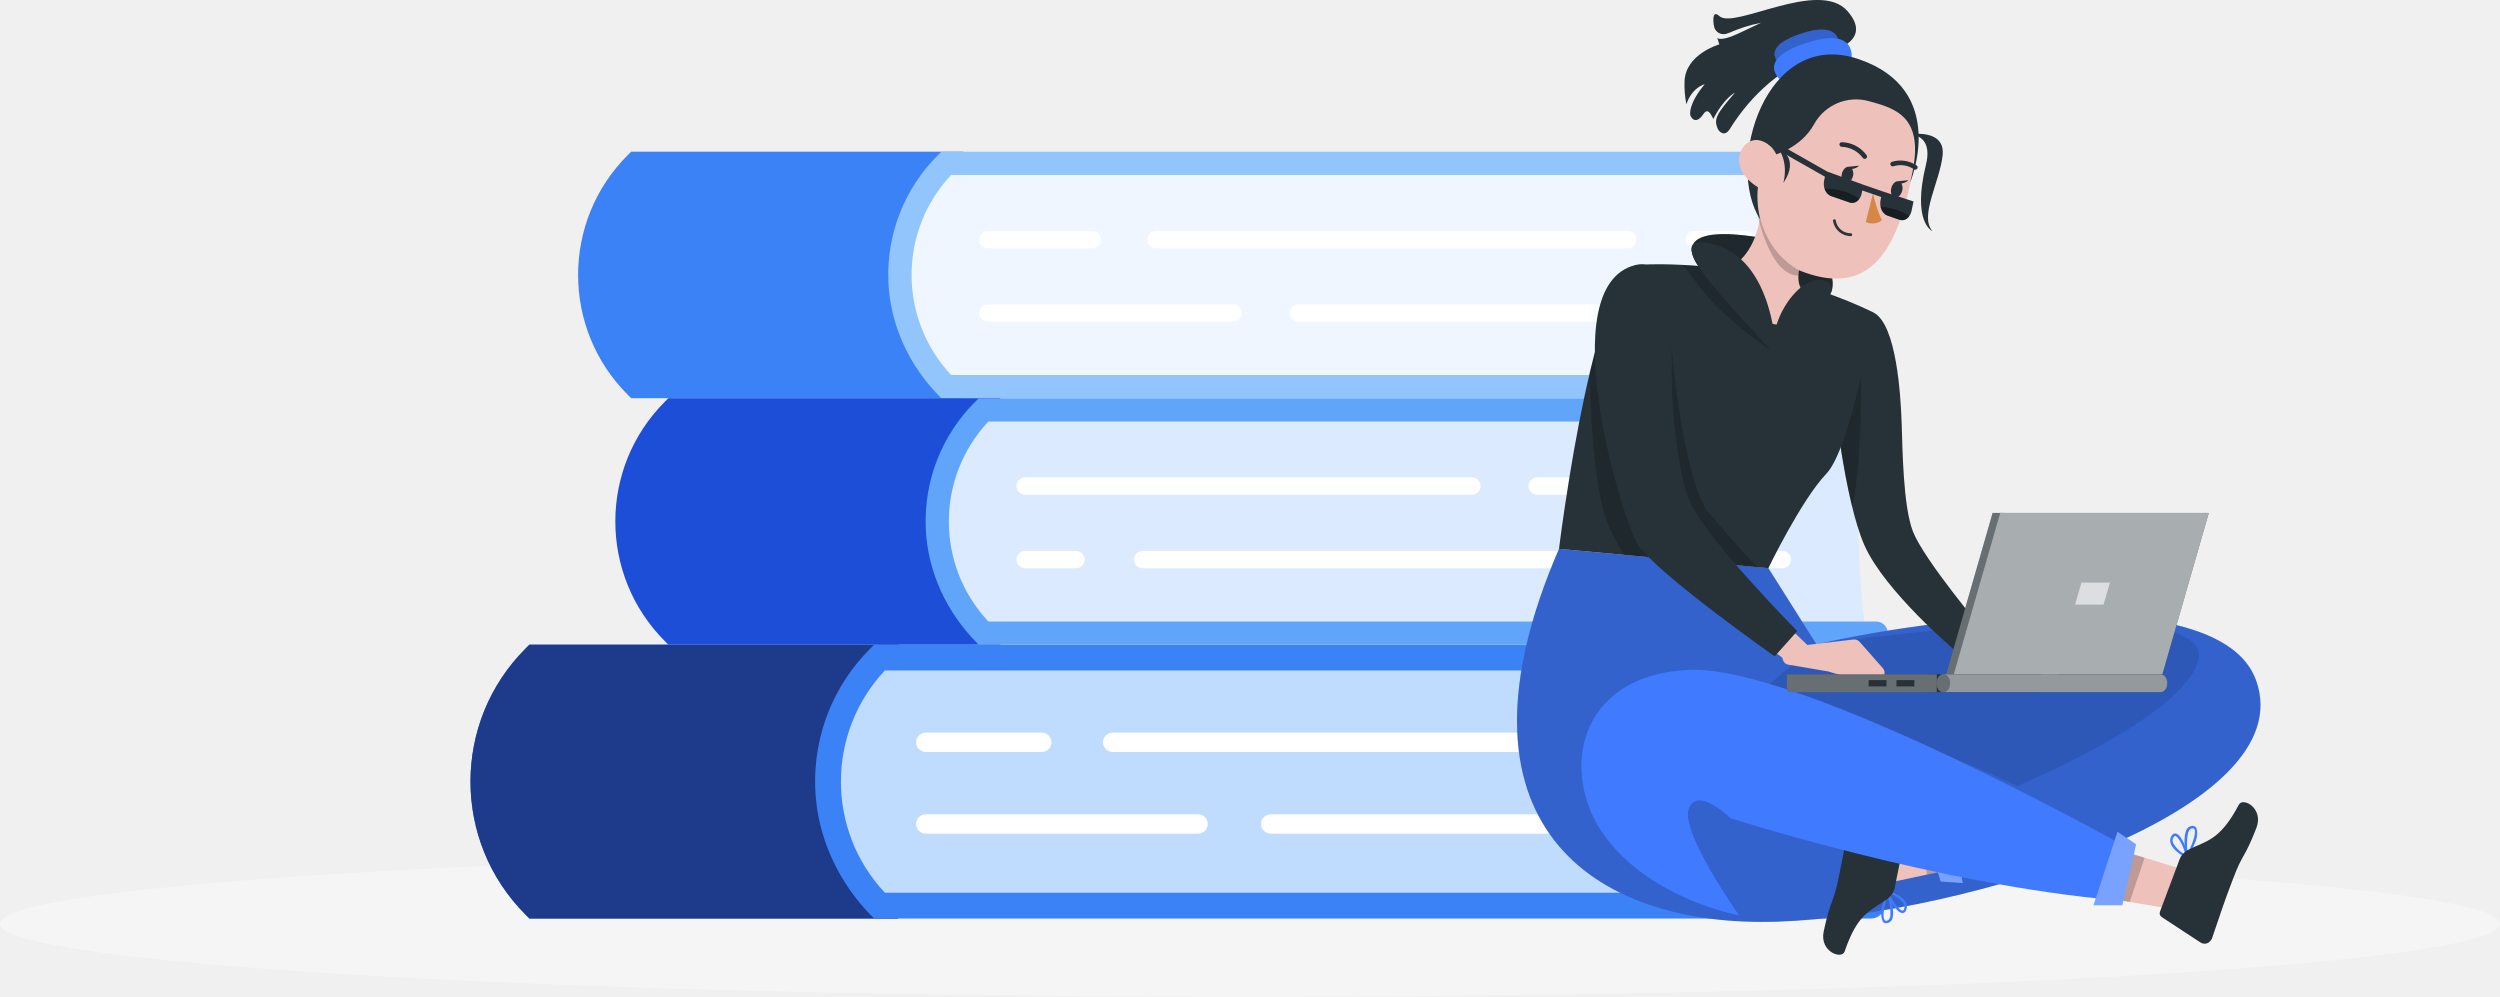
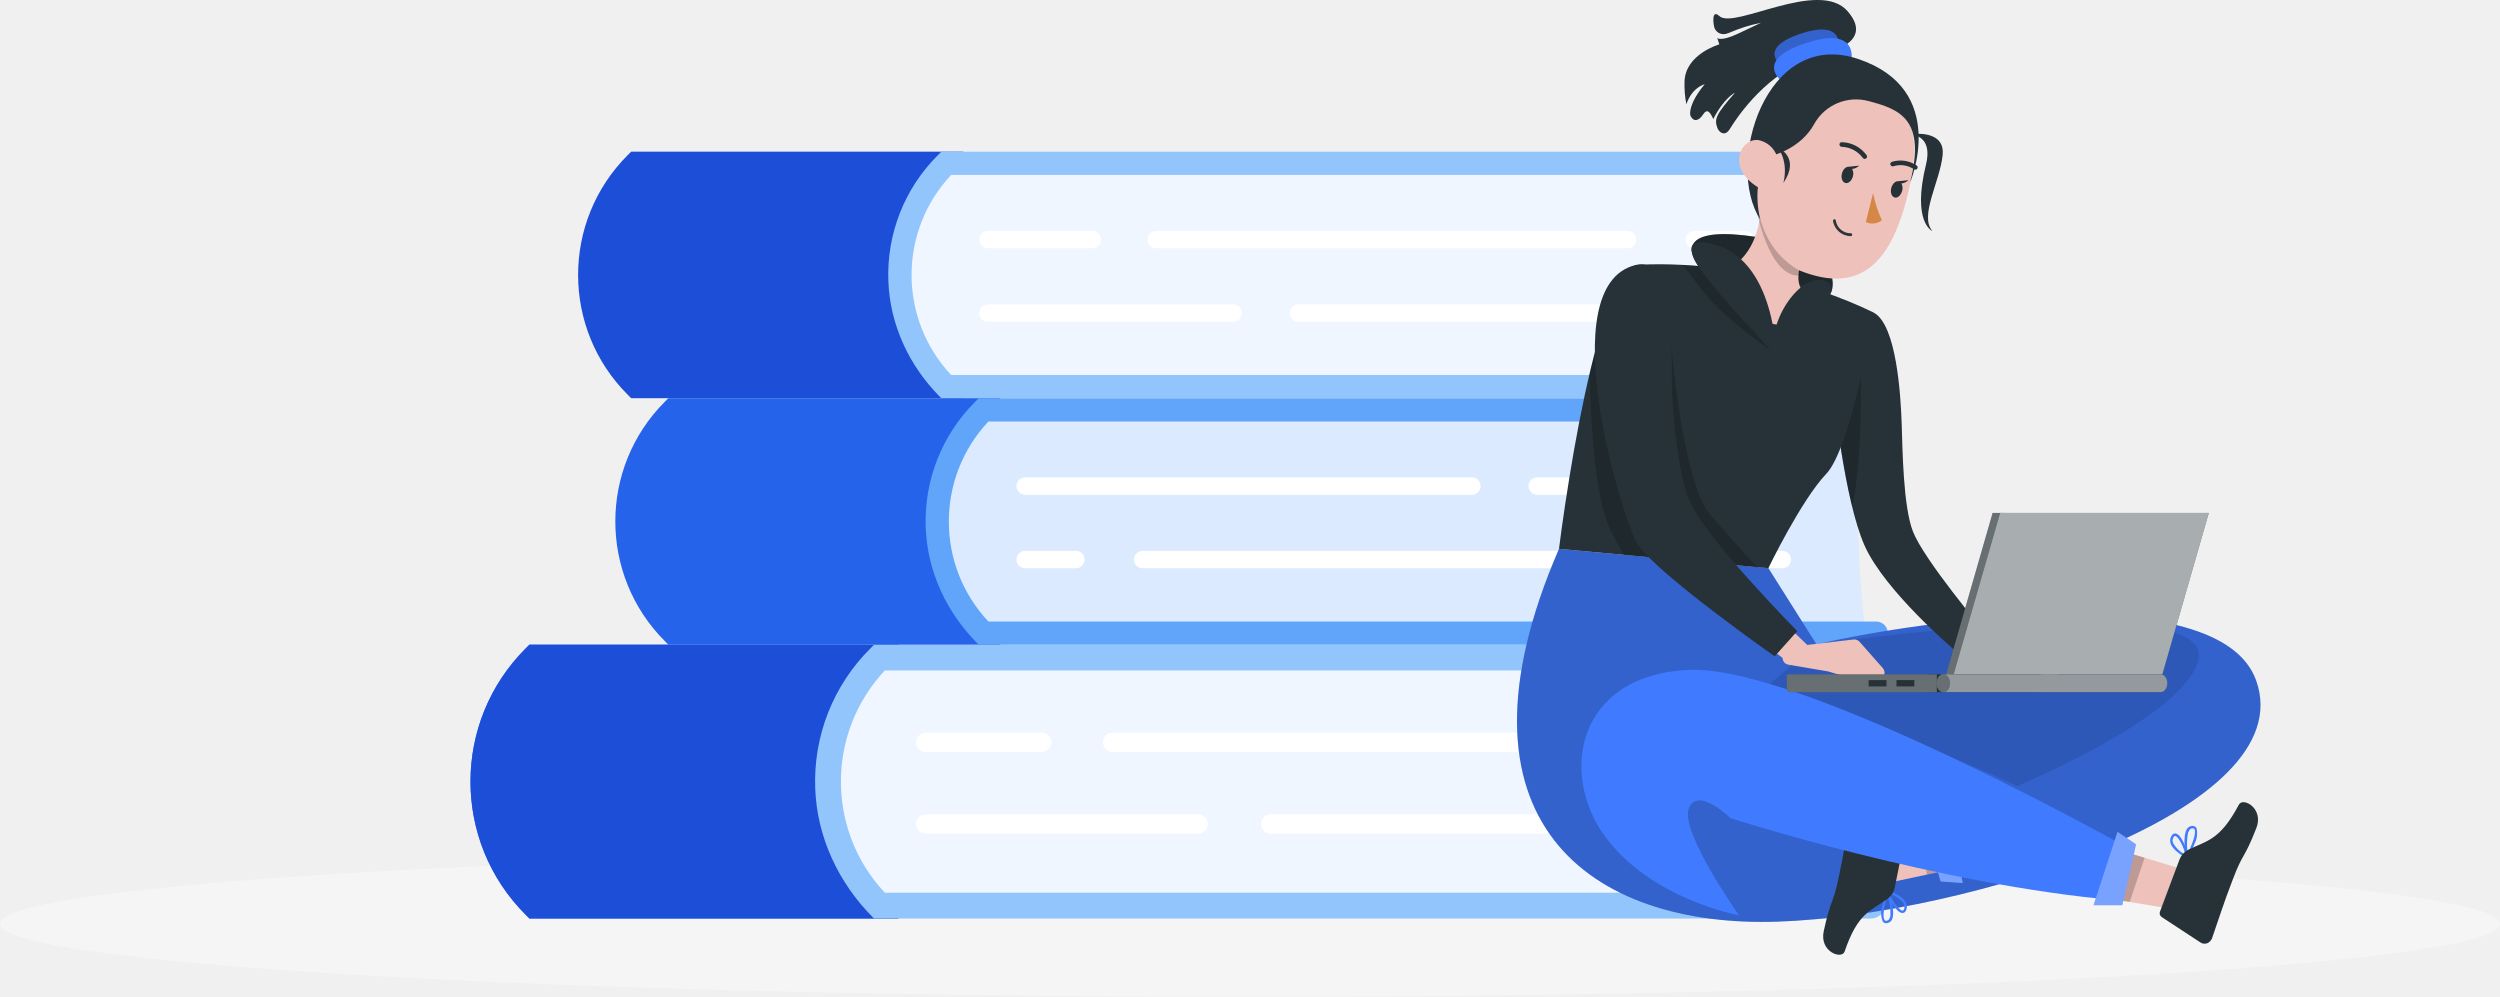
<svg xmlns="http://www.w3.org/2000/svg" viewBox="0 0 1077.8 429.74">
  <defs>
-     <style>.cls-1{fill:#f5f5f5;}.cls-2{fill:#bfdbfe;}.cls-3{fill:#407bff;}.cls-4{fill:#1e3a8a;}.cls-5{fill:#3b82f6;}.cls-16,.cls-21,.cls-22,.cls-6{fill:#fff;}.cls-7{fill:#eff6ff;}.cls-8{fill:#93c5fd;}.cls-9{fill:#dbeafe;}.cls-10{fill:#1d4ed8;}.cls-11{fill:#60a5fa;}.cls-12{fill:#263238;}.cls-13,.cls-14{opacity:0.2;}.cls-14,.cls-17{isolation:isolate;}.cls-15{fill:#eec1bb;}.cls-16{opacity:0.3;}.cls-17{opacity:0.1;}.cls-18{fill:#d58745;}.cls-19{fill:#2e353a;}.cls-20{opacity:0.4;}.cls-21{opacity:0.6;}.cls-22{opacity:0.5;}</style>
+     <style>.cls-1{fill:#f5f5f5;}.cls-2{fill:#eff6ff;}.cls-3{fill:#407bff;}.cls-4{fill:#1d4ed8;}.cls-5{fill:#93c5fd;}.cls-14,.cls-18,.cls-19,.cls-6{fill:#fff;}.cls-7{fill:#dbeafe;}.cls-8{fill:#2563eb;}.cls-9{fill:#60a5fa;}.cls-10{fill:#263238;}.cls-11,.cls-12{opacity:0.2;}.cls-12,.cls-15{isolation:isolate;}.cls-13{fill:#eec1bb;}.cls-14{opacity:0.3;}.cls-15{opacity:0.1;}.cls-16{fill:#d58745;}.cls-17{fill:#2e353a;}.cls-18{opacity:0.6;}.cls-19{opacity:0.5;}</style>
  </defs>
  <g id="Shadow">
    <ellipse id="_Path_" data-name="&lt;Path&gt;" class="cls-1" cx="538.9" cy="398.26" rx="538.9" ry="31.47" />
  </g>
  <g id="Books">
    <path class="cls-2" d="M832.31,307.62H325.84V413.24H832.49A414,414,0,0,1,832.31,307.62Z" transform="translate(-30.76 -22.81)" />
    <path class="cls-3" d="M418.13,418.8H259l-1.63-1.63a81.17,81.17,0,0,1,0-114.8l1.63-1.63H418.13l-9.49,9.49a70.06,70.06,0,0,0,0,99.08Z" transform="translate(-30.76 -22.81)" />
    <path class="cls-4" d="M418.13,418.8H259l-1.63-1.63a81.17,81.17,0,0,1,0-114.8l1.63-1.63H418.13l-9.49,9.49a70.06,70.06,0,0,0,0,99.08Z" transform="translate(-30.76 -22.81)" />
    <path class="cls-5" d="M837.52,418.8H407.58l-.46-.46c-14.85-14.86-24.17-34.66-24.9-55.66A80.68,80.68,0,0,1,406,302.37l1.63-1.63H837.52a5.56,5.56,0,0,1,5.56,5.56h0a5.56,5.56,0,0,1-5.56,5.56H412.23a70.07,70.07,0,0,0,0,95.82H837.52a5.56,5.56,0,0,1,5.56,5.56h0A5.56,5.56,0,0,1,837.52,418.8Z" transform="translate(-30.76 -22.81)" />
    <path class="cls-6" d="M792.57,347H768.25a4.17,4.17,0,0,1-4.17-4.17h0a4.17,4.17,0,0,1,4.17-4.17h24.32a4.17,4.17,0,0,1,4.16,4.17h0A4.17,4.17,0,0,1,792.57,347Z" transform="translate(-30.76 -22.81)" />
    <path class="cls-6" d="M736.28,347H510.45a4.17,4.17,0,0,1-4.17-4.17h0a4.17,4.17,0,0,1,4.17-4.17H736.28a4.17,4.17,0,0,1,4.17,4.17h0A4.17,4.17,0,0,1,736.28,347Z" transform="translate(-30.76 -22.81)" />
    <path class="cls-6" d="M479.88,347h-50a4.17,4.17,0,0,1-4.17-4.17h0a4.17,4.17,0,0,1,4.17-4.17h50a4.17,4.17,0,0,1,4.17,4.17h0A4.17,4.17,0,0,1,479.88,347Z" transform="translate(-30.76 -22.81)" />
    <path class="cls-6" d="M792.57,382.21h-214a4.17,4.17,0,0,1-4.17-4.17h0a4.17,4.17,0,0,1,4.17-4.17h214a4.16,4.16,0,0,1,4.16,4.17h0A4.17,4.17,0,0,1,792.57,382.21Z" transform="translate(-30.76 -22.81)" />
    <path class="cls-6" d="M547.28,382.21H429.85a4.17,4.17,0,0,1-4.17-4.17h0a4.17,4.17,0,0,1,4.17-4.17H547.28a4.17,4.17,0,0,1,4.17,4.17h0A4.17,4.17,0,0,1,547.28,382.21Z" transform="translate(-30.76 -22.81)" />
-     <path class="cls-7" d="M818.89,94.43H363.06v95H819A372.85,372.85,0,0,1,818.89,94.43Z" transform="translate(-30.76 -22.81)" />
-     <path class="cls-5" d="M446.12,194.48H302.86L301.39,193a73.07,73.07,0,0,1,0-103.33l1.47-1.46H446.12l-8.54,8.54a63,63,0,0,0,0,89.17Z" transform="translate(-30.76 -22.81)" />
-     <path class="cls-8" d="M823.57,194.48h-387l-.41-.41c-13.37-13.38-21.75-31.19-22.41-50.1a72.65,72.65,0,0,1,21.36-54.28l1.46-1.46h387a5,5,0,0,1,5,5h0a5,5,0,0,1-5,5H440.81a63.06,63.06,0,0,0,0,86.25H823.57a5,5,0,0,1,5,5h0A5,5,0,0,1,823.57,194.48Z" transform="translate(-30.76 -22.81)" />
+     <path class="cls-2" d="M818.89,94.43H363.06v95H819A372.85,372.85,0,0,1,818.89,94.43Z" transform="translate(-30.76 -22.81)" />
+     <path class="cls-4" d="M446.12,194.48H302.86L301.39,193a73.07,73.07,0,0,1,0-103.33l1.47-1.46H446.12l-8.54,8.54a63,63,0,0,0,0,89.17Z" transform="translate(-30.76 -22.81)" />
+     <path class="cls-5" d="M823.57,194.48h-387l-.41-.41c-13.37-13.38-21.75-31.19-22.41-50.1a72.65,72.65,0,0,1,21.36-54.28l1.46-1.46h387a5,5,0,0,1,5,5h0a5,5,0,0,1-5,5H440.81a63.06,63.06,0,0,0,0,86.25H823.57a5,5,0,0,1,5,5h0A5,5,0,0,1,823.57,194.48Z" transform="translate(-30.76 -22.81)" />
    <path class="cls-6" d="M783.11,129.86H761.23a3.75,3.75,0,0,1-3.76-3.75h0a3.75,3.75,0,0,1,3.76-3.75h21.88a3.75,3.75,0,0,1,3.75,3.75h0A3.75,3.75,0,0,1,783.11,129.86Z" transform="translate(-30.76 -22.81)" />
    <path class="cls-6" d="M732.46,129.86H529.21a3.75,3.75,0,0,1-3.75-3.75h0a3.75,3.75,0,0,1,3.75-3.75H732.46a3.75,3.75,0,0,1,3.75,3.75h0A3.75,3.75,0,0,1,732.46,129.86Z" transform="translate(-30.76 -22.81)" />
    <path class="cls-6" d="M501.7,129.86h-45a3.75,3.75,0,0,1-3.75-3.75h0a3.75,3.75,0,0,1,3.75-3.75h45a3.75,3.75,0,0,1,3.75,3.75h0A3.75,3.75,0,0,1,501.7,129.86Z" transform="translate(-30.76 -22.81)" />
    <path class="cls-6" d="M783.11,161.55H590.5a3.75,3.75,0,0,1-3.75-3.75h0A3.75,3.75,0,0,1,590.5,154H783.11a3.75,3.75,0,0,1,3.75,3.76h0A3.75,3.75,0,0,1,783.11,161.55Z" transform="translate(-30.76 -22.81)" />
    <path class="cls-6" d="M562.36,161.55H456.67a3.75,3.75,0,0,1-3.75-3.75h0a3.75,3.75,0,0,1,3.75-3.76H562.36a3.75,3.75,0,0,1,3.75,3.76h0A3.75,3.75,0,0,1,562.36,161.55Z" transform="translate(-30.76 -22.81)" />
-     <path class="cls-9" d="M834.94,200.68H379.11v95.06h456A372.93,372.93,0,0,1,834.94,200.68Z" transform="translate(-30.76 -22.81)" />
-     <path class="cls-10" d="M462.18,300.74H318.91l-1.47-1.47a73.05,73.05,0,0,1,0-103.32l1.47-1.47H462.18L453.63,203a63.08,63.08,0,0,0,0,89.18Z" transform="translate(-30.76 -22.81)" />
-     <path class="cls-11" d="M839.62,300.74H452.67l-.41-.41c-13.36-13.38-21.75-31.2-22.4-50.1A72.57,72.57,0,0,1,451.21,196l1.46-1.47h387a5,5,0,0,1,5,5h0a5,5,0,0,1-5,5H456.87a63.05,63.05,0,0,0,0,86.24H839.62a5,5,0,0,1,5,5h0A5,5,0,0,1,839.62,300.74Z" transform="translate(-30.76 -22.81)" />
+     <path class="cls-7" d="M834.94,200.68H379.11v95.06h456A372.93,372.93,0,0,1,834.94,200.68Z" transform="translate(-30.76 -22.81)" />
+     <path class="cls-8" d="M462.18,300.74H318.91l-1.47-1.47a73.05,73.05,0,0,1,0-103.32l1.47-1.47H462.18L453.63,203a63.08,63.08,0,0,0,0,89.18Z" transform="translate(-30.76 -22.81)" />
+     <path class="cls-9" d="M839.62,300.74H452.67l-.41-.41c-13.36-13.38-21.75-31.2-22.4-50.1A72.57,72.57,0,0,1,451.21,196l1.46-1.47h387a5,5,0,0,1,5,5h0a5,5,0,0,1-5,5H456.87a63.05,63.05,0,0,0,0,86.24H839.62a5,5,0,0,1,5,5h0A5,5,0,0,1,839.62,300.74Z" transform="translate(-30.76 -22.81)" />
    <path class="cls-6" d="M472.72,260.3h21.89a3.75,3.75,0,0,1,3.75,3.75h0a3.75,3.75,0,0,1-3.75,3.75H472.72a3.75,3.75,0,0,1-3.75-3.75h0A3.75,3.75,0,0,1,472.72,260.3Z" transform="translate(-30.76 -22.81)" />
    <path class="cls-6" d="M523.38,260.3H726.62a3.75,3.75,0,0,1,3.75,3.75h0a3.75,3.75,0,0,1-3.75,3.75H523.38a3.75,3.75,0,0,1-3.76-3.75h0A3.75,3.75,0,0,1,523.38,260.3Z" transform="translate(-30.76 -22.81)" />
    <path class="cls-6" d="M754.14,260.3h45a3.75,3.75,0,0,1,3.76,3.75h0a3.75,3.75,0,0,1-3.76,3.75h-45a3.75,3.75,0,0,1-3.76-3.75h0A3.75,3.75,0,0,1,754.14,260.3Z" transform="translate(-30.76 -22.81)" />
    <path class="cls-6" d="M472.72,228.61H665.33a3.76,3.76,0,0,1,3.76,3.76h0a3.75,3.75,0,0,1-3.76,3.75H472.72a3.75,3.75,0,0,1-3.75-3.75h0A3.75,3.75,0,0,1,472.72,228.61Z" transform="translate(-30.76 -22.81)" />
    <path class="cls-6" d="M693.48,228.61H799.16a3.76,3.76,0,0,1,3.76,3.76h0a3.75,3.75,0,0,1-3.76,3.75H693.48a3.75,3.75,0,0,1-3.76-3.75h0A3.76,3.76,0,0,1,693.48,228.61Z" transform="translate(-30.76 -22.81)" />
  </g>
  <g id="Character">
-     <path class="cls-12" d="M757,57.93c.34-11.77,15-16,15-16s-.4-1.14-.9-2.75c0,0,1.36,1.67,8.83-1.8S790,32.61,790,32.61A68.4,68.4,0,0,0,776.12,37c-3.43,1.52-5.51-.49-6.16-2-.57-1.29-1.48-8.56,2.06-5.26,6.31,5.91,42.93-16.33,55.29-2.08,12.07,13.91-9.84,18-9.84,18C795.58,51.78,782.38,69,776.55,78.38c-2.38,3.83-4.89,1-5.36-.31-1.51-4-.59-5.94,7.56-15.32,0,0-4.76,2.26-9.36,11.39-1.27-2.79-2.55-4.83-4.38-2-2.09,3.2-4.36,3.08-5.46.53-.24-.53-1-4.91,6.15-13.56,0,0-5.45,1.28-7.91,8.65A42.21,42.21,0,0,1,757,57.93Z" transform="translate(-30.76 -22.81)" />
+     <path class="cls-10" d="M757,57.93c.34-11.77,15-16,15-16s-.4-1.14-.9-2.75c0,0,1.36,1.67,8.83-1.8S790,32.61,790,32.61A68.4,68.4,0,0,0,776.12,37c-3.43,1.52-5.51-.49-6.16-2-.57-1.29-1.48-8.56,2.06-5.26,6.31,5.91,42.93-16.33,55.29-2.08,12.07,13.91-9.84,18-9.84,18C795.58,51.78,782.38,69,776.55,78.38c-2.38,3.83-4.89,1-5.36-.31-1.51-4-.59-5.94,7.56-15.32,0,0-4.76,2.26-9.36,11.39-1.27-2.79-2.55-4.83-4.38-2-2.09,3.2-4.36,3.08-5.46.53-.24-.53-1-4.91,6.15-13.56,0,0-5.45,1.28-7.91,8.65A42.21,42.21,0,0,1,757,57.93Z" transform="translate(-30.76 -22.81)" />
    <path class="cls-3" d="M823.33,43.89s3.16-13-16.3-6.52-7.71,14.18-7.71,14.18Z" transform="translate(-30.76 -22.81)" />
-     <path class="cls-13" d="M823.33,43.89s3.16-13-16.3-6.52-7.71,14.18-7.71,14.18Z" transform="translate(-30.76 -22.81)" />
+     <path class="cls-11" d="M823.33,43.89s3.16-13-16.3-6.52-7.71,14.18-7.71,14.18Z" transform="translate(-30.76 -22.81)" />
    <path class="cls-3" d="M828.84,49.31s3.82-15.69-19.69-7.88-9.32,17.14-9.32,17.14Z" transform="translate(-30.76 -22.81)" />
-     <path class="cls-12" d="M820.32,148.61S827.07,132.28,794,126s-39.45,1.22-29.75,13.33l13.39,9.25,27.2,9,11.64-5Z" transform="translate(-30.76 -22.81)" />
-     <path class="cls-13" d="M820.32,148.61S827.07,132.28,794,126s-39.45,1.22-29.75,13.33l13.39,9.25,27.2,9,11.64-5Z" transform="translate(-30.76 -22.81)" />
+     <path class="cls-10" d="M820.32,148.61S827.07,132.28,794,126s-39.45,1.22-29.75,13.33l13.39,9.25,27.2,9,11.64-5Z" transform="translate(-30.76 -22.81)" />
+     <path class="cls-11" d="M820.32,148.61S827.07,132.28,794,126s-39.45,1.22-29.75,13.33l13.39,9.25,27.2,9,11.64-5Z" transform="translate(-30.76 -22.81)" />
    <path class="cls-3" d="M702.87,259.44C651.9,377,716.6,422.9,797.23,420.15s226.36-47.64,206.18-104C987.2,270.86,855.1,291,813.88,300.6l-20.76-32.88Z" transform="translate(-30.76 -22.81)" />
-     <path class="cls-14" d="M702.87,259.44C651.9,377,716.6,422.9,797.23,420.15s226.36-47.64,206.18-104C987.2,270.86,855.1,291,813.88,300.6l-20.76-32.88Z" transform="translate(-30.76 -22.81)" />
-     <polygon class="cls-15" points="868.45 369.02 830.76 377.05 815.34 380.33 811.25 362.9 827.17 357.23 860.36 345.42 868.45 369.02" />
-     <polygon class="cls-14" points="868.45 369.02 830.76 377.05 827.17 357.23 860.36 345.42 868.45 369.02" />
+     <path class="cls-12" d="M702.87,259.44C651.9,377,716.6,422.9,797.23,420.15s226.36-47.64,206.18-104C987.2,270.86,855.1,291,813.88,300.6l-20.76-32.88Z" transform="translate(-30.76 -22.81)" />
+     <polygon class="cls-13" points="868.45 369.02 830.76 377.05 815.34 380.33 811.25 362.9 827.17 357.23 860.36 345.42 868.45 369.02" />
+     <polygon class="cls-12" points="868.45 369.02 830.76 377.05 827.17 357.23 860.36 345.42 868.45 369.02" />
    <polygon class="cls-3" points="828.98 353.87 839.79 347.89 846.19 380.72 836.65 380.02 828.98 353.87" />
-     <polygon class="cls-16" points="828.98 353.87 839.79 347.89 846.19 380.72 836.65 380.02 828.98 353.87" />
-     <path class="cls-17" d="M813.91,300.6s173.21-25.15,164.59,7c-6.58,24.57-78.15,54.11-78.15,54.11-66.71-32.6-121.66-31.38-121.66-31.38Z" transform="translate(-30.76 -22.81)" />
-     <path class="cls-12" d="M707.48,227.89c4.56-27.93,12.26-66.84,21.93-83.52a19.26,19.26,0,0,1,6.42-7.31s3.9-.33,10.62-.33h.5a223.91,223.91,0,0,1,69,11.62,192.28,192.28,0,0,1,22.63,9.22s-9.59,58.07-20.46,69.49-25,40.72-25,40.72l-90.25-8.34S704.51,246,707.48,227.89Z" transform="translate(-30.76 -22.81)" />
-     <path class="cls-15" d="M808.79,130.92a84.77,84.77,0,0,1,5.37-10.53l-24.07-15.18a49,49,0,0,1,0,6.64c-.53,8.34-3.45,22.68-16.32,27.8,0,0,5.59,21.32,23.29,23.12a11.88,11.88,0,0,0,2.86-.08,11.43,11.43,0,0,0,9.51-13.06s-3.19-1.42-3.36-7A30.13,30.13,0,0,1,808.79,130.92Z" transform="translate(-30.76 -22.81)" />
-     <path class="cls-14" d="M787.09,106a45.55,45.55,0,0,1,.66,6.59l.14.16s5.37,29.91,18.9,28.85a30.11,30.11,0,0,1,1.5-12,90.15,90.15,0,0,1,4.28-11.12Z" transform="translate(-30.76 -22.81)" />
-     <path class="cls-15" d="M806.43,139.37c27,10.92,40.25-4.06,47.25-34.63,5.62-24.52,1.92-39.27-21.37-46.36C793.65,46.59,769.49,118.61,806.43,139.37Z" transform="translate(-30.76 -22.81)" />
-     <path class="cls-18" d="M835.16,118.53a6.62,6.62,0,0,0,6.92-.75,51.91,51.91,0,0,1-3.81-11.73Z" transform="translate(-30.76 -22.81)" />
-     <path class="cls-12" d="M824.89,97.48c.48-1.69,1.63-2.78,2.77-2.78l0,0,4.64-.47a5.2,5.2,0,0,1-3.06,1.43,4.1,4.1,0,0,1,.34,3.24c-.56,1.91-2,3.19-3.31,2.78S824.33,99.43,824.89,97.48Z" transform="translate(-30.76 -22.81)" />
-     <path class="cls-12" d="M846.15,103.79c.47-1.71,1.71-2.9,2.88-2.85l4.51-.45a5.31,5.31,0,0,1-3.06,1.42,4,4,0,0,1,.31,3.24c-.53,1.92-2,3.2-3.28,2.78S845.62,105.71,846.15,103.79Z" transform="translate(-30.76 -22.81)" />
-     <path class="cls-12" d="M823.78,85.17h0a1,1,0,0,1,.93-1.06,13.62,13.62,0,0,1,10.79,5.61,1,1,0,0,1-.24,1.41,1,1,0,0,1-1.4-.24,11.77,11.77,0,0,0-9-4.78,1,1,0,0,1-.56-.13A1,1,0,0,1,823.78,85.17Z" transform="translate(-30.76 -22.81)" />
-     <path class="cls-12" d="M856,95.86a10.13,10.13,0,0,0-8.88-1.39h0a1.06,1.06,0,0,1-1.33-.55h0a1,1,0,0,1,.53-1.31A12.3,12.3,0,0,1,857,94.13l.06,0a1,1,0,0,1,.29,1.35.92.92,0,0,1-.52.43A1,1,0,0,1,856,95.86Z" transform="translate(-30.76 -22.81)" />
-     <path class="cls-12" d="M789.62,117.41C774.27,93.65,792,35,831.7,48.18s22.54,53.33,22.54,53.33c6.93-27.45-4.52-31.58-17.91-35.13a20.67,20.67,0,0,0-23.44,9.9c-5.87,10.74-18,13.56-18,13.56C784.53,99.76,789.73,117.41,789.62,117.41Z" transform="translate(-30.76 -22.81)" />
-     <path class="cls-19" d="M828.78,124.61A7.77,7.77,0,0,1,821,118a.63.63,0,0,1,.54-.67.61.61,0,0,1,.66.52,6.44,6.44,0,0,0,6.57,5.52.62.62,0,0,1,0,1.22Z" transform="translate(-30.76 -22.81)" />
-     <path class="cls-15" d="M826.69,197.29s7.92,53.06,13.23,63.26S878.58,305,878.58,305l8.9-4.61s-31.35-39.19-33.58-46.53-9.06-68.9-9.06-68.9Z" transform="translate(-30.76 -22.81)" />
-     <path class="cls-12" d="M821.31,192.91l4.08-23.11,13.17-12.2c9.85,5.22,11.65,35.7,12.06,48.09.36,10.76.62,35.45,4.85,46.28,4.78,12.22,30.46,42.74,30.46,42.74l-12.16,8.68s-30.5-25.71-39.22-45.51S821.31,192.91,821.31,192.91Z" transform="translate(-30.76 -22.81)" />
+     <polygon class="cls-14" points="828.98 353.87 839.79 347.89 846.19 380.72 836.65 380.02 828.98 353.87" />
+     <path class="cls-15" d="M813.91,300.6s173.21-25.15,164.59,7c-6.58,24.57-78.15,54.11-78.15,54.11-66.71-32.6-121.66-31.38-121.66-31.38Z" transform="translate(-30.76 -22.81)" />
+     <path class="cls-10" d="M707.48,227.89c4.56-27.93,12.26-66.84,21.93-83.52a19.26,19.26,0,0,1,6.42-7.31s3.9-.33,10.62-.33h.5a223.91,223.91,0,0,1,69,11.62,192.28,192.28,0,0,1,22.63,9.22s-9.59,58.07-20.46,69.49-25,40.72-25,40.72l-90.25-8.34S704.51,246,707.48,227.89Z" transform="translate(-30.76 -22.81)" />
+     <path class="cls-13" d="M808.79,130.92a84.77,84.77,0,0,1,5.37-10.53l-24.07-15.18a49,49,0,0,1,0,6.64c-.53,8.34-3.45,22.68-16.32,27.8,0,0,5.59,21.32,23.29,23.12a11.88,11.88,0,0,0,2.86-.08,11.43,11.43,0,0,0,9.51-13.06s-3.19-1.42-3.36-7A30.13,30.13,0,0,1,808.79,130.92Z" transform="translate(-30.76 -22.81)" />
+     <path class="cls-12" d="M787.09,106a45.55,45.55,0,0,1,.66,6.59l.14.16s5.37,29.91,18.9,28.85a30.11,30.11,0,0,1,1.5-12,90.15,90.15,0,0,1,4.28-11.12Z" transform="translate(-30.76 -22.81)" />
+     <path class="cls-13" d="M806.43,139.37c27,10.92,40.25-4.06,47.25-34.63,5.62-24.52,1.92-39.27-21.37-46.36C793.65,46.59,769.49,118.61,806.43,139.37Z" transform="translate(-30.76 -22.81)" />
+     <path class="cls-16" d="M835.16,118.53a6.62,6.62,0,0,0,6.92-.75,51.91,51.91,0,0,1-3.81-11.73Z" transform="translate(-30.76 -22.81)" />
+     <path class="cls-10" d="M824.89,97.48c.48-1.69,1.63-2.78,2.77-2.78l0,0,4.64-.47a5.2,5.2,0,0,1-3.06,1.43,4.1,4.1,0,0,1,.34,3.24c-.56,1.91-2,3.19-3.31,2.78S824.33,99.43,824.89,97.48Z" transform="translate(-30.76 -22.81)" />
+     <path class="cls-10" d="M846.15,103.79c.47-1.71,1.71-2.9,2.88-2.85l4.51-.45a5.31,5.31,0,0,1-3.06,1.42,4,4,0,0,1,.31,3.24c-.53,1.92-2,3.2-3.28,2.78S845.62,105.71,846.15,103.79Z" transform="translate(-30.76 -22.81)" />
+     <path class="cls-10" d="M823.78,85.17h0a1,1,0,0,1,.93-1.06,13.62,13.62,0,0,1,10.79,5.61,1,1,0,0,1-.24,1.41,1,1,0,0,1-1.4-.24,11.77,11.77,0,0,0-9-4.78,1,1,0,0,1-.56-.13A1,1,0,0,1,823.78,85.17Z" transform="translate(-30.76 -22.81)" />
+     <path class="cls-10" d="M856,95.86a10.13,10.13,0,0,0-8.88-1.39h0a1.06,1.06,0,0,1-1.33-.55h0a1,1,0,0,1,.53-1.31A12.3,12.3,0,0,1,857,94.13l.06,0a1,1,0,0,1,.29,1.35.92.92,0,0,1-.52.43A1,1,0,0,1,856,95.86Z" transform="translate(-30.76 -22.81)" />
+     <path class="cls-10" d="M789.62,117.41C774.27,93.65,792,35,831.7,48.18s22.54,53.33,22.54,53.33c6.93-27.45-4.52-31.58-17.91-35.13a20.67,20.67,0,0,0-23.44,9.9c-5.87,10.74-18,13.56-18,13.56C784.53,99.76,789.73,117.41,789.62,117.41Z" transform="translate(-30.76 -22.81)" />
+     <path class="cls-17" d="M828.78,124.61A7.77,7.77,0,0,1,821,118a.63.63,0,0,1,.54-.67.61.61,0,0,1,.66.52,6.44,6.44,0,0,0,6.57,5.52.62.62,0,0,1,0,1.22Z" transform="translate(-30.76 -22.81)" />
+     <path class="cls-13" d="M826.69,197.29s7.92,53.06,13.23,63.26S878.58,305,878.58,305l8.9-4.61s-31.35-39.19-33.58-46.53-9.06-68.9-9.06-68.9Z" transform="translate(-30.76 -22.81)" />
+     <path class="cls-10" d="M821.31,192.91l4.08-23.11,13.17-12.2c9.85,5.22,11.65,35.7,12.06,48.09.36,10.76.62,35.45,4.85,46.28,4.78,12.22,30.46,42.74,30.46,42.74l-12.16,8.68s-30.5-25.71-39.22-45.51S821.31,192.91,821.31,192.91Z" transform="translate(-30.76 -22.81)" />
    <path class="cls-3" d="M844.14,407.09a.58.58,0,0,1,.56-.22.57.57,0,0,1,.49.36c.06.25,2.92,8.75,1.18,12.16a2.85,2.85,0,0,1-1.59,1.28,2,2,0,0,1-2.23-.41,9.39,9.39,0,0,1-.37-6.68A40.06,40.06,0,0,1,844.14,407.09Zm1.61,10.73a24.33,24.33,0,0,0-1.26-8.92c-1.32,3.92-2.37,9.34-1.18,10.63.14.19.44.41,1.13.13a1.5,1.5,0,0,0,.93-.86,4.71,4.71,0,0,0,.32-1Z" transform="translate(-30.76 -22.81)" />
    <path class="cls-3" d="M844.24,407a.55.55,0,0,1,.51-.2c.25.08,6,1.84,7.64,5a3.8,3.8,0,0,1,.29,3c-.41,1.37-1.21,1.69-1.83,1.62-2.41-.09-6-6.15-6.66-9l-.07-.19A.57.57,0,0,1,844.24,407Zm7.53,7.2a2.71,2.71,0,0,0-.29-1.89,12.23,12.23,0,0,0-6.05-4.18c1,2.87,4,7.11,5.51,7.26.16,0,.53,0,.79-.9l0-.29Z" transform="translate(-30.76 -22.81)" />
-     <path class="cls-12" d="M844.72,410.17c-7.57,5.44-13,6.12-18.71,22.86-1.26,3.59-10.94.06-9-8.76,3.15-14.59,4-11.13,6.53-23.58,2.25-10.5,3.3-18.11,4.86-26.63l.31-.68v0a3.21,3.21,0,0,1,4.23-1.67l18.31,8.17a1.94,1.94,0,0,1,1.1,2.15l-4.74,23.5A7.76,7.76,0,0,1,844.72,410.17Z" transform="translate(-30.76 -22.81)" />
-     <polygon class="cls-15" points="887.74 358.57 924.59 369.8 939.71 374.38 934.82 391.62 918.15 388.86 883.4 383.17 887.74 358.57" />
-     <polygon class="cls-14" points="887.74 358.57 924.59 369.8 918.15 388.86 883.4 383.17 887.74 358.57" />
+     <path class="cls-10" d="M844.72,410.17c-7.57,5.44-13,6.12-18.71,22.86-1.26,3.59-10.94.06-9-8.76,3.15-14.59,4-11.13,6.53-23.58,2.25-10.5,3.3-18.11,4.86-26.63l.31-.68v0a3.21,3.21,0,0,1,4.23-1.67l18.31,8.17a1.94,1.94,0,0,1,1.1,2.15l-4.74,23.5A7.76,7.76,0,0,1,844.72,410.17Z" transform="translate(-30.76 -22.81)" />
+     <polygon class="cls-13" points="887.74 358.57 924.59 369.8 939.71 374.38 934.82 391.62 918.15 388.86 883.4 383.17 887.74 358.57" />
+     <polygon class="cls-12" points="887.74 358.57 924.59 369.8 918.15 388.86 883.4 383.17 887.74 358.57" />
    <path class="cls-3" d="M943.87,411c-78-6.72-167.09-35.49-167.09-35.49s-14.35-14.06-18-4,21.71,45.91,21.71,45.91-37.24-6.67-57.42-33.55-13-70,35.77-72.26S949.38,389,949.38,389Z" transform="translate(-30.76 -22.81)" />
    <polygon class="cls-3" points="914.95 390.25 902.58 390.25 912.89 358.62 920.9 364.01 914.95 390.25" />
-     <polygon class="cls-16" points="914.95 390.25 902.58 390.25 912.89 358.62 920.9 364.01 914.95 390.25" />
+     <polygon class="cls-14" points="914.95 390.25 902.58 390.25 912.89 358.62 920.9 364.01 914.95 390.25" />
    <path class="cls-3" d="M974,392.42a.56.56,0,0,1-.58.13.55.55,0,0,1-.42-.43c0-.26-1.5-9.11.76-12.19a2.82,2.82,0,0,1,1.77-1,2,2,0,0,1,2.14.76,9.4,9.4,0,0,1-.7,6.65A38.2,38.2,0,0,1,974,392.42Zm.12-10.84a24.32,24.32,0,0,0-.17,9c1.92-3.66,3.82-8.84,2.85-10.3-.1-.21-.37-.48-1.1-.32a1.48,1.48,0,0,0-1,.71,3.9,3.9,0,0,0-.48.9Z" transform="translate(-30.76 -22.81)" />
    <path class="cls-3" d="M973.86,392.54a.53.53,0,0,1-.53.11c-.23-.12-5.58-2.75-6.75-6.17a3.86,3.86,0,0,1,.19-3c.63-1.28,1.47-1.47,2.06-1.31,2.37.47,5,7,5.15,9.94l0,.19A.5.5,0,0,1,973.86,392.54Zm-6.28-8.31a2.65,2.65,0,0,0,0,1.92,12.15,12.15,0,0,0,5.3,5.08c-.55-3-2.85-7.66-4.29-8-.15,0-.52-.09-.92.76l-.08.28Z" transform="translate(-30.76 -22.81)" />
-     <path class="cls-12" d="M973.91,389.29c8.33-4.17,13.81-4,22.09-19.6,1.82-3.34,10.81,1.68,7.53,10.08-5.43,13.91-5.72,10.35-10.19,22.25-3.89,10-6.14,17.35-9,25.52l-.42.62,0,0a3.21,3.21,0,0,1-4.44,1l-16.78-11a1.94,1.94,0,0,1-.74-2.3l8.41-22.44A7.76,7.76,0,0,1,973.91,389.29Z" transform="translate(-30.76 -22.81)" />
-     <path class="cls-13" d="M730.9,262a101.51,101.51,0,0,1-6.29-11.68c-6.05-13-8-44.42-8.57-66.33a252.74,252.74,0,0,1,7.61-26.61l15.78-7.12,7.41,12.53,4.59,9.76s4.8,58.73,16.78,72.42c7.76,8.86,15.51,17.39,20,22.33Z" transform="translate(-30.76 -22.81)" />
-     <path class="cls-15" d="M811.88,302.72s-52.5-49.2-57.51-62.51-8-72.71-8-72.71L722.52,179s14.2,72.15,18.62,79.24c6,9.61,60.29,49.83,60.29,49.83Z" transform="translate(-30.76 -22.81)" />
-     <path class="cls-12" d="M735.81,137.09c18.56-4.56,15.19,40.21,15.78,54.62.47,11.27,2.75,36.76,8,48,7.64,16.34,46,55.18,46,55.18l-9.73,10.88s-50.74-35.59-59-48.23C730.3,247.46,699.26,146.07,735.81,137.09Z" transform="translate(-30.76 -22.81)" />
-     <path class="cls-13" d="M833.08,185.37c.09,11.6-.11,39.78-3.86,55.72-2-8.24-3.65-17.28-4.9-25.29C827.66,207.26,830.68,195.85,833.08,185.37Z" transform="translate(-30.76 -22.81)" />
-     <path class="cls-12" d="M797.22,86.44s10,4.09,2.37,15.26C799.59,101.7,802.19,93.35,797.22,86.44Z" transform="translate(-30.76 -22.81)" />
-     <path class="cls-12" d="M796.61,176.23s32.73-27.47,21.28-32.17S791,164.41,796.61,176.23Z" transform="translate(-30.76 -22.81)" />
-     <path class="cls-13" d="M764.68,148c-3.69-4.86-6.39-8.41-8.33-10.95q7.93.42,15.81,1.39l9.89,11.87,7.88,12.53,4,4.68v6.17S774.18,160.48,764.68,148Z" transform="translate(-30.76 -22.81)" />
-     <path class="cls-12" d="M796.65,177.91s.14-44.27-28.71-50.19S797.7,174,796.65,177.91Z" transform="translate(-30.76 -22.81)" />
-     <path class="cls-12" d="M856,81v-.48c4.18-.24,13.18.25,12.28,9.11-1.15,11.49-10.19,26.31-4.4,32.8,0,0-8.94-3.55-2.78-28.72C863.4,84.3,858.85,81.73,856,81Z" transform="translate(-30.76 -22.81)" />
-     <path class="cls-15" d="M790.51,104.63c-16.88-9-8.9-22.79-1.45-21.38h0a10.63,10.63,0,0,1,8.13,12.67C795.15,103.85,792.92,105.93,790.51,104.63Z" transform="translate(-30.76 -22.81)" />
-     <path class="cls-12" d="M817.53,99,793.21,85.18l.78-2.35,24.5,13.94,15.64,5.69,8.15,2.82,13.43,4.39-.83,4c-.6,2.94-2.92,4.69-5.17,3.91l-5.2-1.8c-2.26-.79-3.6-3.81-3-6.75l.26-1.29-8.15-2.82-.26,1.29c-.6,2.94-2.92,4.69-5.18,3.91l-8-2.77c-2.26-.78-3.61-3.8-3-6.74Z" transform="translate(-30.76 -22.81)" />
-     <g class="cls-20">
-       <path d="M832.32,108.6a3.64,3.64,0,0,1-4.14,1.54l-8-2.77a4.82,4.82,0,0,1-2.83-3.28C823.61,104.13,829.06,105.91,832.32,108.6Z" transform="translate(-30.76 -22.81)" />
-       <path d="M853.88,116a3.64,3.64,0,0,1-4.17,1.59l-5.2-1.8a5,5,0,0,1-3-3.86C846.59,112.31,851,113.83,853.88,116Z" transform="translate(-30.76 -22.81)" />
-     </g>
-     <path class="cls-15" d="M888.25,297.91l19.49-2.29a3,3,0,0,1,2.63,1l10,11.34a3.05,3.05,0,0,1-.74,4.65l-2.92,1.7a3.06,3.06,0,0,1-2.4.29l-17.27-5.16-.36-.08-17-2.88a3.05,3.05,0,0,1-2.36-4h0a3,3,0,0,1,2-1.87l8.33-2.55A3.12,3.12,0,0,1,888.25,297.91Z" transform="translate(-30.76 -22.81)" />
-     <path class="cls-15" d="M810.36,300.8l19.48-2.29a3,3,0,0,1,2.63,1l10,11.34a3.05,3.05,0,0,1-.74,4.65l-2.92,1.7a3.06,3.06,0,0,1-2.4.29l-17.27-5.15a1.9,1.9,0,0,0-.36-.09l-17-2.88a3,3,0,0,1-2.35-4h0a3,3,0,0,1,2-1.88l8.33-2.54A3.25,3.25,0,0,1,810.36,300.8Z" transform="translate(-30.76 -22.81)" />
-     <rect class="cls-12" x="861.78" y="313.51" width="47.95" height="7.7" transform="translate(1740.76 611.91) rotate(180)" />
-     <path class="cls-12" d="M801.15,313.51H864.4a1.36,1.36,0,0,1,1.36,1.36v6.34a0,0,0,0,1,0,0H801.15a0,0,0,0,1,0,0v-7.7A0,0,0,0,1,801.15,313.51Z" transform="translate(1636.15 611.92) rotate(180)" />
-     <path class="cls-16" d="M801.15,313.51H864.4a1.36,1.36,0,0,1,1.36,1.36v6.34a0,0,0,0,1,0,0H801.15a0,0,0,0,1,0,0v-7.7A0,0,0,0,1,801.15,313.51Z" transform="translate(1636.15 611.92) rotate(180)" />
-     <rect class="cls-12" x="848.37" y="315.99" width="7.7" height="2.73" transform="translate(1673.68 611.92) rotate(180)" />
-     <rect class="cls-12" x="836.37" y="315.99" width="7.7" height="2.73" transform="translate(1649.68 611.92) rotate(180)" />
-     <polygon class="cls-12" points="844.15 290.71 839.03 290.71 859.06 221.13 864.17 221.13 844.15 290.71" />
-     <polygon class="cls-16" points="844.15 290.71 839.03 290.71 859.06 221.13 864.17 221.13 844.15 290.71" />
-     <polygon class="cls-12" points="842.26 290.71 932.24 290.71 952.26 221.13 862.29 221.13 842.26 290.71" />
-     <polygon class="cls-21" points="842.26 290.71 932.24 290.71 952.26 221.13 862.29 221.13 842.26 290.71" />
-     <path class="cls-12" d="M868.62,313.51h93.66c1.57,0,2.85,1.72,2.85,3.85s-1.28,3.85-2.85,3.85H868.62c-1.58,0-2.86-1.72-2.86-3.85S867,313.51,868.62,313.51Z" transform="translate(-30.76 -22.81)" />
-     <path class="cls-22" d="M868.62,313.51h93.66c1.57,0,2.85,1.72,2.85,3.85s-1.28,3.85-2.85,3.85H868.62c-1.58,0-2.86-1.72-2.86-3.85S867,313.51,868.62,313.51Z" transform="translate(-30.76 -22.81)" />
-     <path class="cls-12" d="M865.76,317.36c0,2.13,1.28,3.85,2.86,3.85s2.85-1.72,2.85-3.85-1.28-3.85-2.85-3.85S865.76,315.23,865.76,317.36Z" transform="translate(-30.76 -22.81)" />
-     <path class="cls-16" d="M865.76,317.36c0,2.13,1.28,3.85,2.86,3.85s2.85-1.72,2.85-3.85-1.28-3.85-2.85-3.85S865.76,315.23,865.76,317.36Z" transform="translate(-30.76 -22.81)" />
-     <polygon class="cls-21" points="894.62 260.67 906.9 260.67 909.63 251.17 897.35 251.17 894.62 260.67" />
+     <path class="cls-10" d="M973.91,389.29c8.33-4.17,13.81-4,22.09-19.6,1.82-3.34,10.81,1.68,7.53,10.08-5.43,13.91-5.72,10.35-10.19,22.25-3.89,10-6.14,17.35-9,25.52l-.42.62,0,0a3.21,3.21,0,0,1-4.44,1l-16.78-11a1.94,1.94,0,0,1-.74-2.3l8.41-22.44A7.76,7.76,0,0,1,973.91,389.29Z" transform="translate(-30.76 -22.81)" />
+     <path class="cls-11" d="M730.9,262a101.51,101.51,0,0,1-6.29-11.68c-6.05-13-8-44.42-8.57-66.33a252.74,252.74,0,0,1,7.61-26.61l15.78-7.12,7.41,12.53,4.59,9.76s4.8,58.73,16.78,72.42c7.76,8.86,15.51,17.39,20,22.33Z" transform="translate(-30.76 -22.81)" />
+     <path class="cls-13" d="M811.88,302.72s-52.5-49.2-57.51-62.51-8-72.71-8-72.71L722.52,179s14.2,72.15,18.62,79.24c6,9.61,60.29,49.83,60.29,49.83Z" transform="translate(-30.76 -22.81)" />
+     <path class="cls-10" d="M735.81,137.09c18.56-4.56,15.19,40.21,15.78,54.62.47,11.27,2.75,36.76,8,48,7.64,16.34,46,55.18,46,55.18l-9.73,10.88s-50.74-35.59-59-48.23C730.3,247.46,699.26,146.07,735.81,137.09Z" transform="translate(-30.76 -22.81)" />
+     <path class="cls-11" d="M833.08,185.37c.09,11.6-.11,39.78-3.86,55.72-2-8.24-3.65-17.28-4.9-25.29C827.66,207.26,830.68,195.85,833.08,185.37Z" transform="translate(-30.76 -22.81)" />
+     <path class="cls-10" d="M797.22,86.44s10,4.09,2.37,15.26C799.59,101.7,802.19,93.35,797.22,86.44Z" transform="translate(-30.76 -22.81)" />
+     <path class="cls-10" d="M796.61,176.23s32.73-27.47,21.28-32.17S791,164.41,796.61,176.23Z" transform="translate(-30.76 -22.81)" />
+     <path class="cls-11" d="M764.68,148c-3.69-4.86-6.39-8.41-8.33-10.95q7.93.42,15.81,1.39l9.89,11.87,7.88,12.53,4,4.68v6.17S774.18,160.48,764.68,148Z" transform="translate(-30.76 -22.81)" />
+     <path class="cls-10" d="M796.65,177.91s.14-44.27-28.71-50.19S797.7,174,796.65,177.91Z" transform="translate(-30.76 -22.81)" />
+     <path class="cls-10" d="M856,81v-.48c4.18-.24,13.18.25,12.28,9.11-1.15,11.49-10.19,26.31-4.4,32.8,0,0-8.94-3.55-2.78-28.72C863.4,84.3,858.85,81.73,856,81Z" transform="translate(-30.76 -22.81)" />
+     <path class="cls-13" d="M790.51,104.63c-16.88-9-8.9-22.79-1.45-21.38h0a10.63,10.63,0,0,1,8.13,12.67C795.15,103.85,792.92,105.93,790.51,104.63Z" transform="translate(-30.76 -22.81)" />
+     <path class="cls-13" d="M888.25,297.91l19.49-2.29a3,3,0,0,1,2.63,1l10,11.34a3.05,3.05,0,0,1-.74,4.65l-2.92,1.7a3.06,3.06,0,0,1-2.4.29l-17.27-5.16-.36-.08-17-2.88a3.05,3.05,0,0,1-2.36-4h0a3,3,0,0,1,2-1.87l8.33-2.55A3.12,3.12,0,0,1,888.25,297.91Z" transform="translate(-30.76 -22.81)" />
+     <path class="cls-13" d="M810.36,300.8l19.48-2.29a3,3,0,0,1,2.63,1l10,11.34a3.05,3.05,0,0,1-.74,4.65l-2.92,1.7a3.06,3.06,0,0,1-2.4.29l-17.27-5.15a1.9,1.9,0,0,0-.36-.09l-17-2.88a3,3,0,0,1-2.35-4h0a3,3,0,0,1,2-1.88l8.33-2.54A3.25,3.25,0,0,1,810.36,300.8Z" transform="translate(-30.76 -22.81)" />
+     <rect class="cls-10" x="861.78" y="313.51" width="47.95" height="7.7" transform="translate(1740.76 611.91) rotate(180)" />
+     <path class="cls-10" d="M801.15,313.51H864.4a1.36,1.36,0,0,1,1.36,1.36v6.34a0,0,0,0,1,0,0H801.15a0,0,0,0,1,0,0v-7.7A0,0,0,0,1,801.15,313.51Z" transform="translate(1636.15 611.92) rotate(180)" />
+     <path class="cls-14" d="M801.15,313.51H864.4a1.36,1.36,0,0,1,1.36,1.36v6.34a0,0,0,0,1,0,0H801.15a0,0,0,0,1,0,0v-7.7A0,0,0,0,1,801.15,313.51Z" transform="translate(1636.15 611.92) rotate(180)" />
+     <rect class="cls-10" x="848.37" y="315.99" width="7.7" height="2.73" transform="translate(1673.68 611.92) rotate(180)" />
+     <rect class="cls-10" x="836.37" y="315.99" width="7.7" height="2.73" transform="translate(1649.68 611.92) rotate(180)" />
+     <polygon class="cls-10" points="844.15 290.71 839.03 290.71 859.06 221.13 864.17 221.13 844.15 290.71" />
+     <polygon class="cls-14" points="844.15 290.71 839.03 290.71 859.06 221.13 864.17 221.13 844.15 290.71" />
+     <polygon class="cls-10" points="842.26 290.71 932.24 290.71 952.26 221.13 862.29 221.13 842.26 290.71" />
+     <polygon class="cls-18" points="842.26 290.71 932.24 290.71 952.26 221.13 862.29 221.13 842.26 290.71" />
+     <path class="cls-10" d="M868.62,313.51h93.66c1.57,0,2.85,1.72,2.85,3.85s-1.28,3.85-2.85,3.85H868.62c-1.58,0-2.86-1.72-2.86-3.85S867,313.51,868.62,313.51Z" transform="translate(-30.76 -22.81)" />
+     <path class="cls-19" d="M868.62,313.51h93.66c1.57,0,2.85,1.72,2.85,3.85s-1.28,3.85-2.85,3.85H868.62c-1.58,0-2.86-1.72-2.86-3.85S867,313.51,868.62,313.51Z" transform="translate(-30.76 -22.81)" />
+     <path class="cls-10" d="M865.76,317.36c0,2.13,1.28,3.85,2.86,3.85s2.85-1.72,2.85-3.85-1.28-3.85-2.85-3.85S865.76,315.23,865.76,317.36Z" transform="translate(-30.76 -22.81)" />
+     <path class="cls-14" d="M865.76,317.36c0,2.13,1.28,3.85,2.86,3.85s2.85-1.72,2.85-3.85-1.28-3.85-2.85-3.85S865.76,315.23,865.76,317.36Z" transform="translate(-30.76 -22.81)" />
  </g>
</svg>
